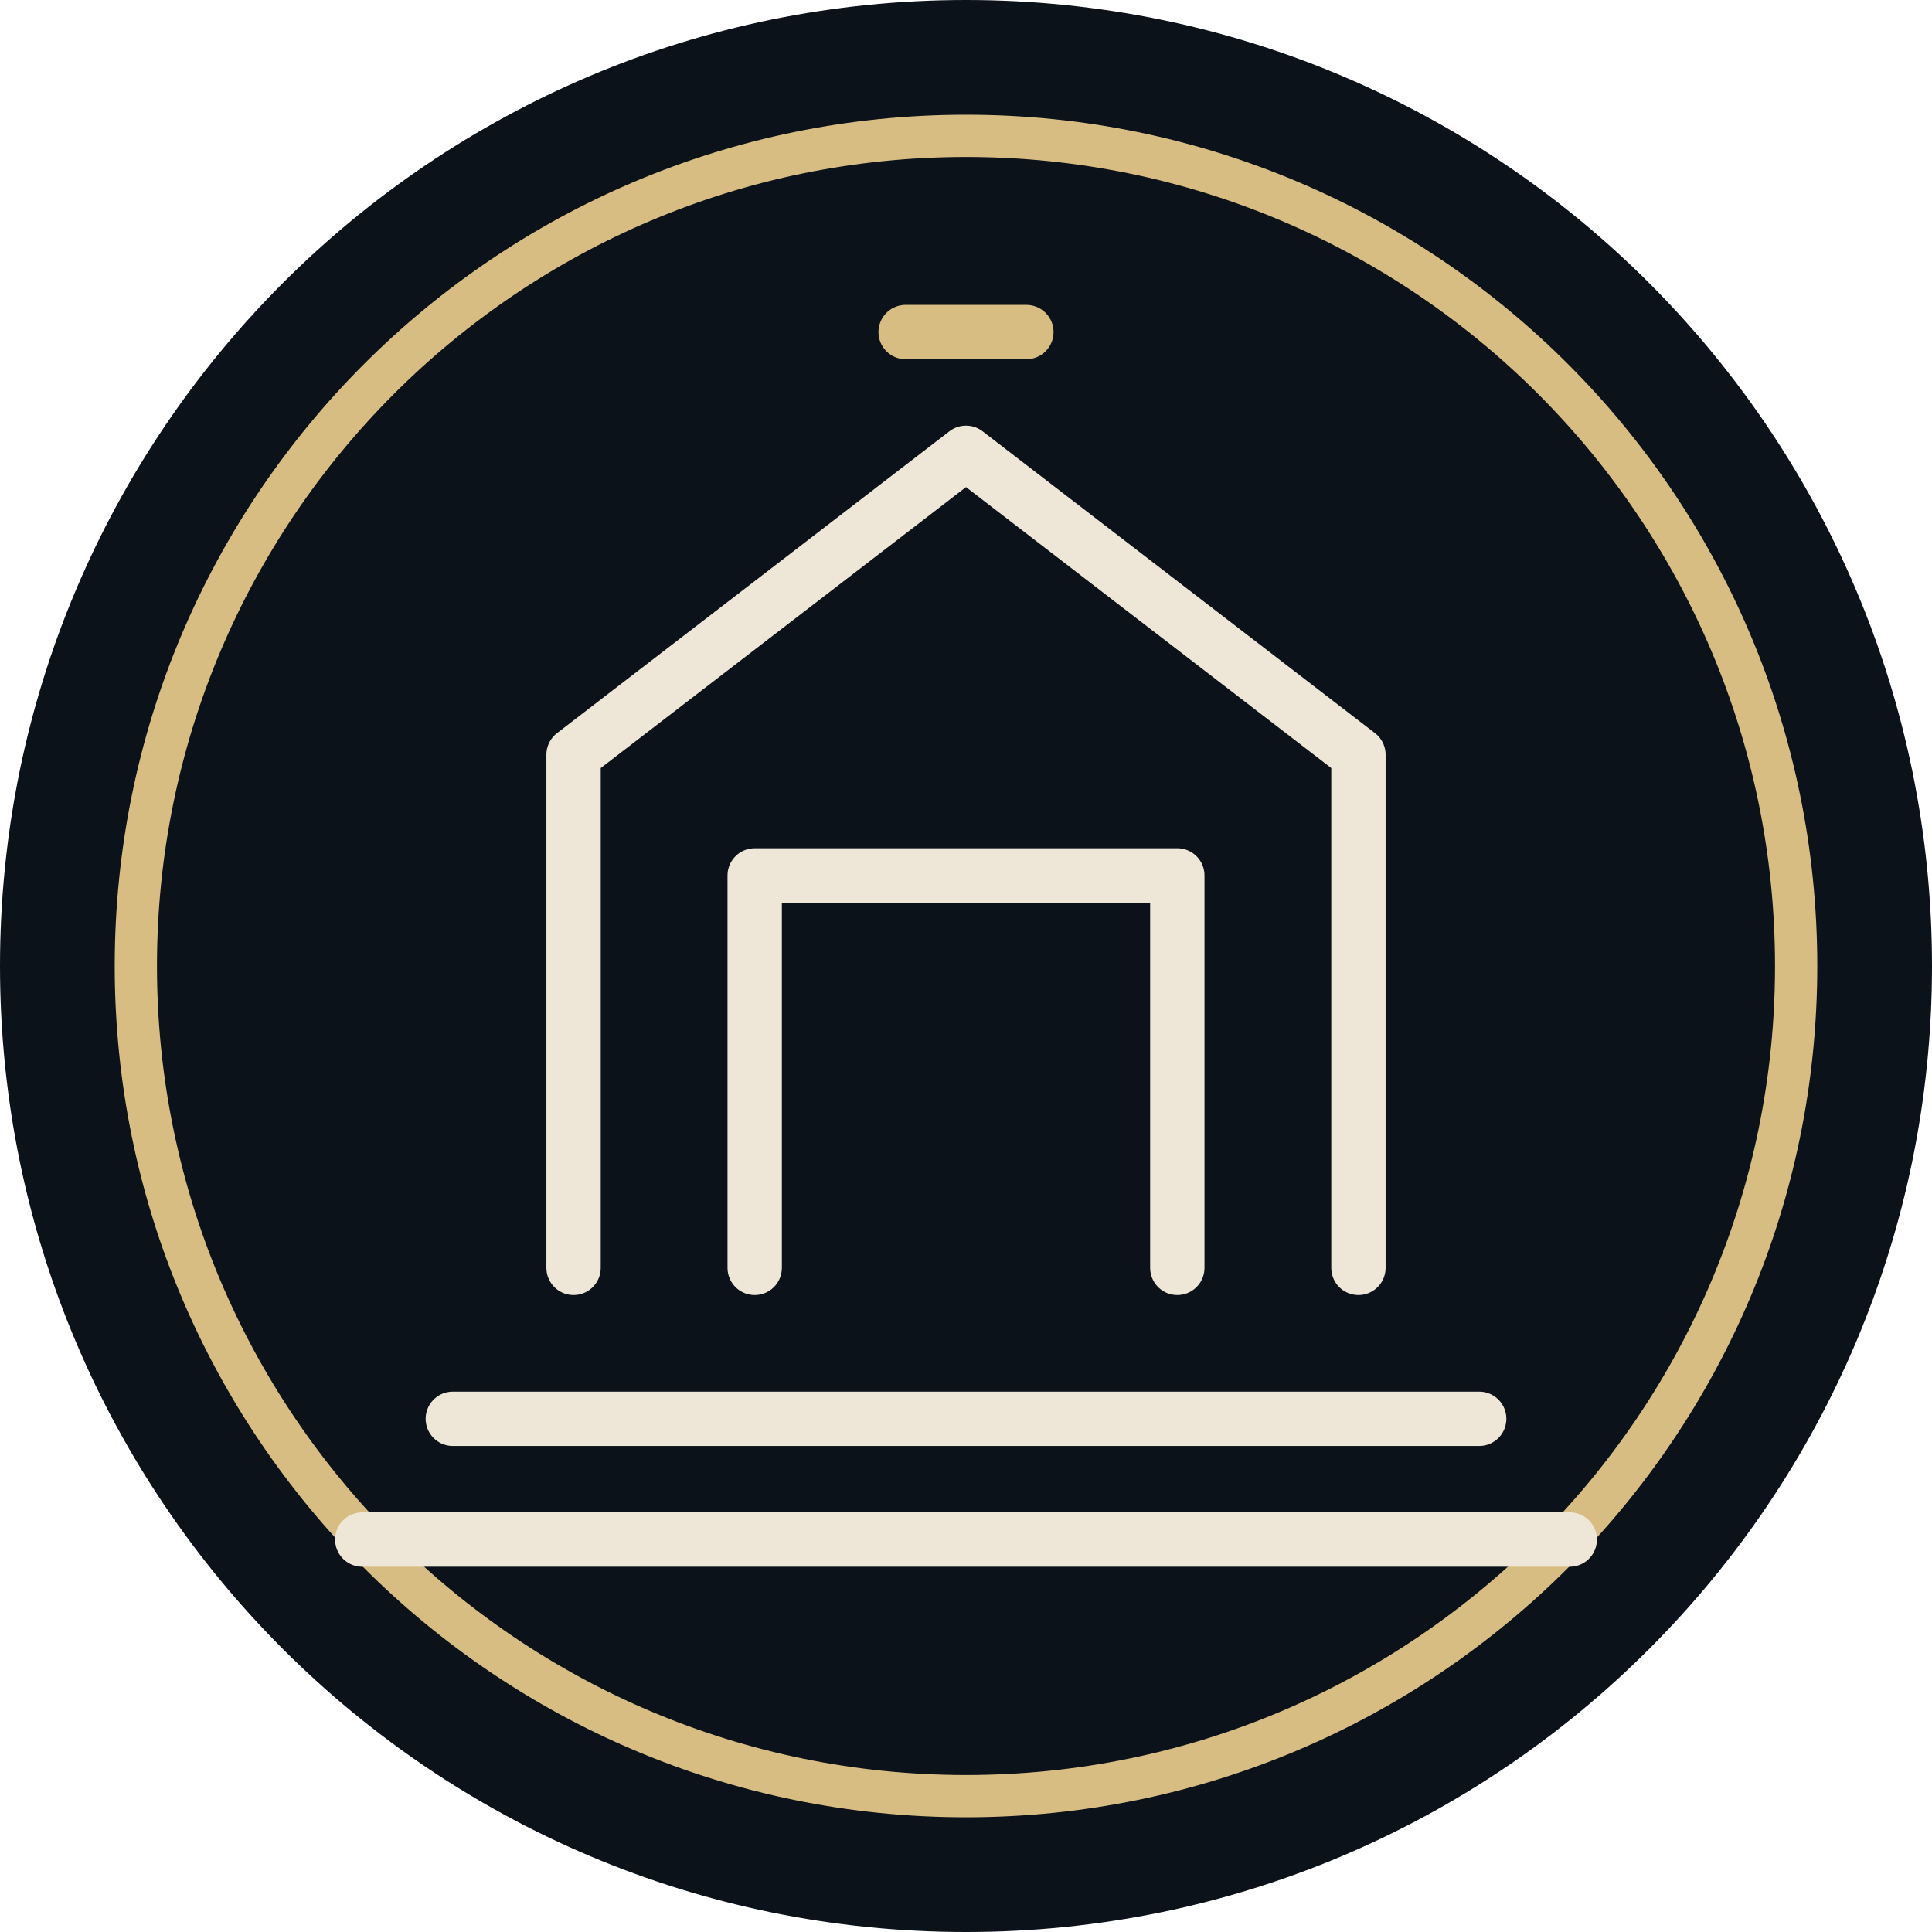
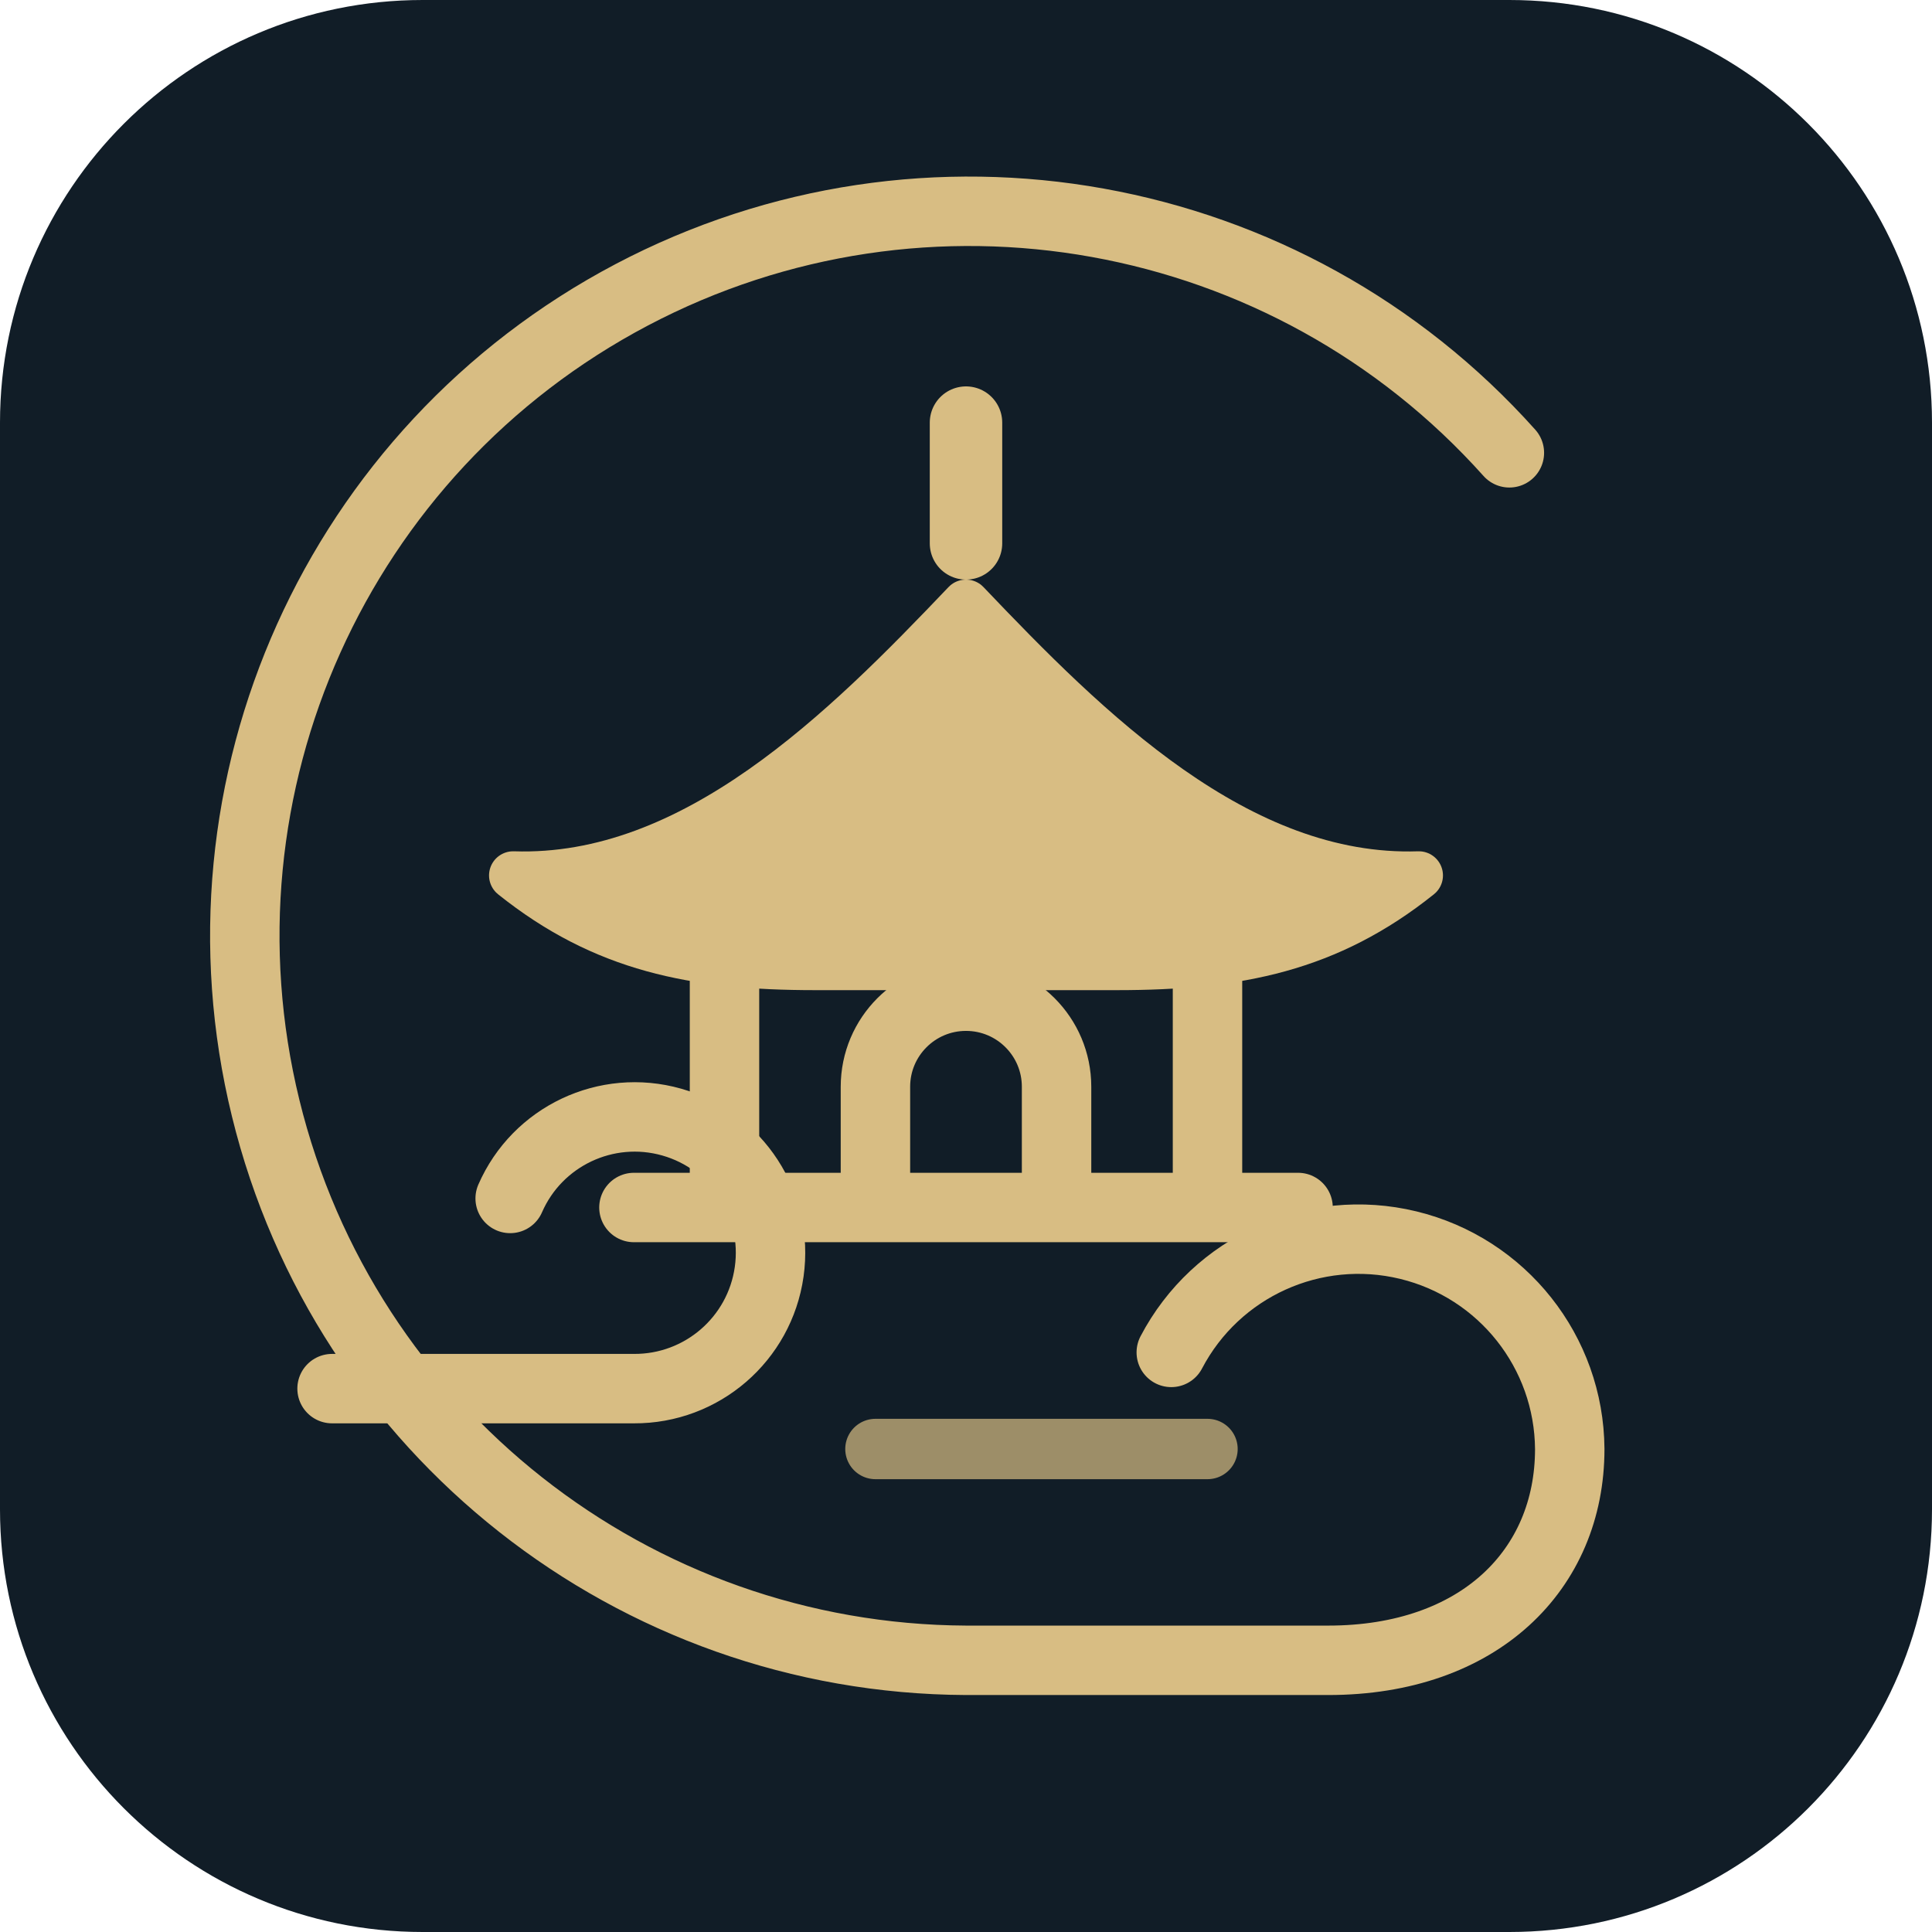
- <svg xmlns="http://www.w3.org/2000/svg" viewBox="0 0 64 64">
-   <rect width="64" height="64" rx="32" fill="#0b121a" />
-   <circle cx="32" cy="32" r="27.5" fill="none" stroke="#d8bd83" stroke-width="1.4" />
-   <g fill="none" stroke="#eee7d8" stroke-width="1.8" stroke-linecap="round" stroke-linejoin="round">
-     <path d="M15 47h34M19 42V25l13-10 13 10v17M25 42V29h14v13M12 51h40" />
-     <path d="M30 11h4" stroke="#d8bd83" />
+ <svg xmlns="http://www.w3.org/2000/svg" width="32" height="32" viewBox="0 0 32 32" fill="none" role="img" aria-labelledby="title">
+   <rect width="32" height="32" rx="7" fill="#111D27" />
+   <g stroke="#D8BD83" stroke-linecap="round" stroke-linejoin="round">
+     <path d="M25 7.5A12 12 0 1 0 16 27.5h6c2.5 0 4-1.5 4-3.5a3.5 3.5 0 0 0-6.6-1.6" stroke-width="1.15" />
+     <path d="M16 7v2" stroke-width="1.2" />
+     <path d="M8.5 14.5c3 .1 5.5-2.4 7.5-4.5 2 2.1 4.5 4.6 7.5 4.5-1.5 1.2-3 1.5-5 1.5h-5c-2 0-3.5-.3-5-1.5Z" fill="#D8BD83" stroke-width=".8" />
+     <path d="M12 16v4m8-4v4m-9.5 0h11m-7 0v-2a1.5 1.5 0 0 1 3 0v2" stroke-width="1.15" />
+     <path d="M5.5 23h5a2.25 2.25 0 1 0-2.05-3.15" stroke-width="1.15" />
+     <path d="M14.5 24h5.5" stroke-width="1" opacity=".7" />
  </g>
</svg>
